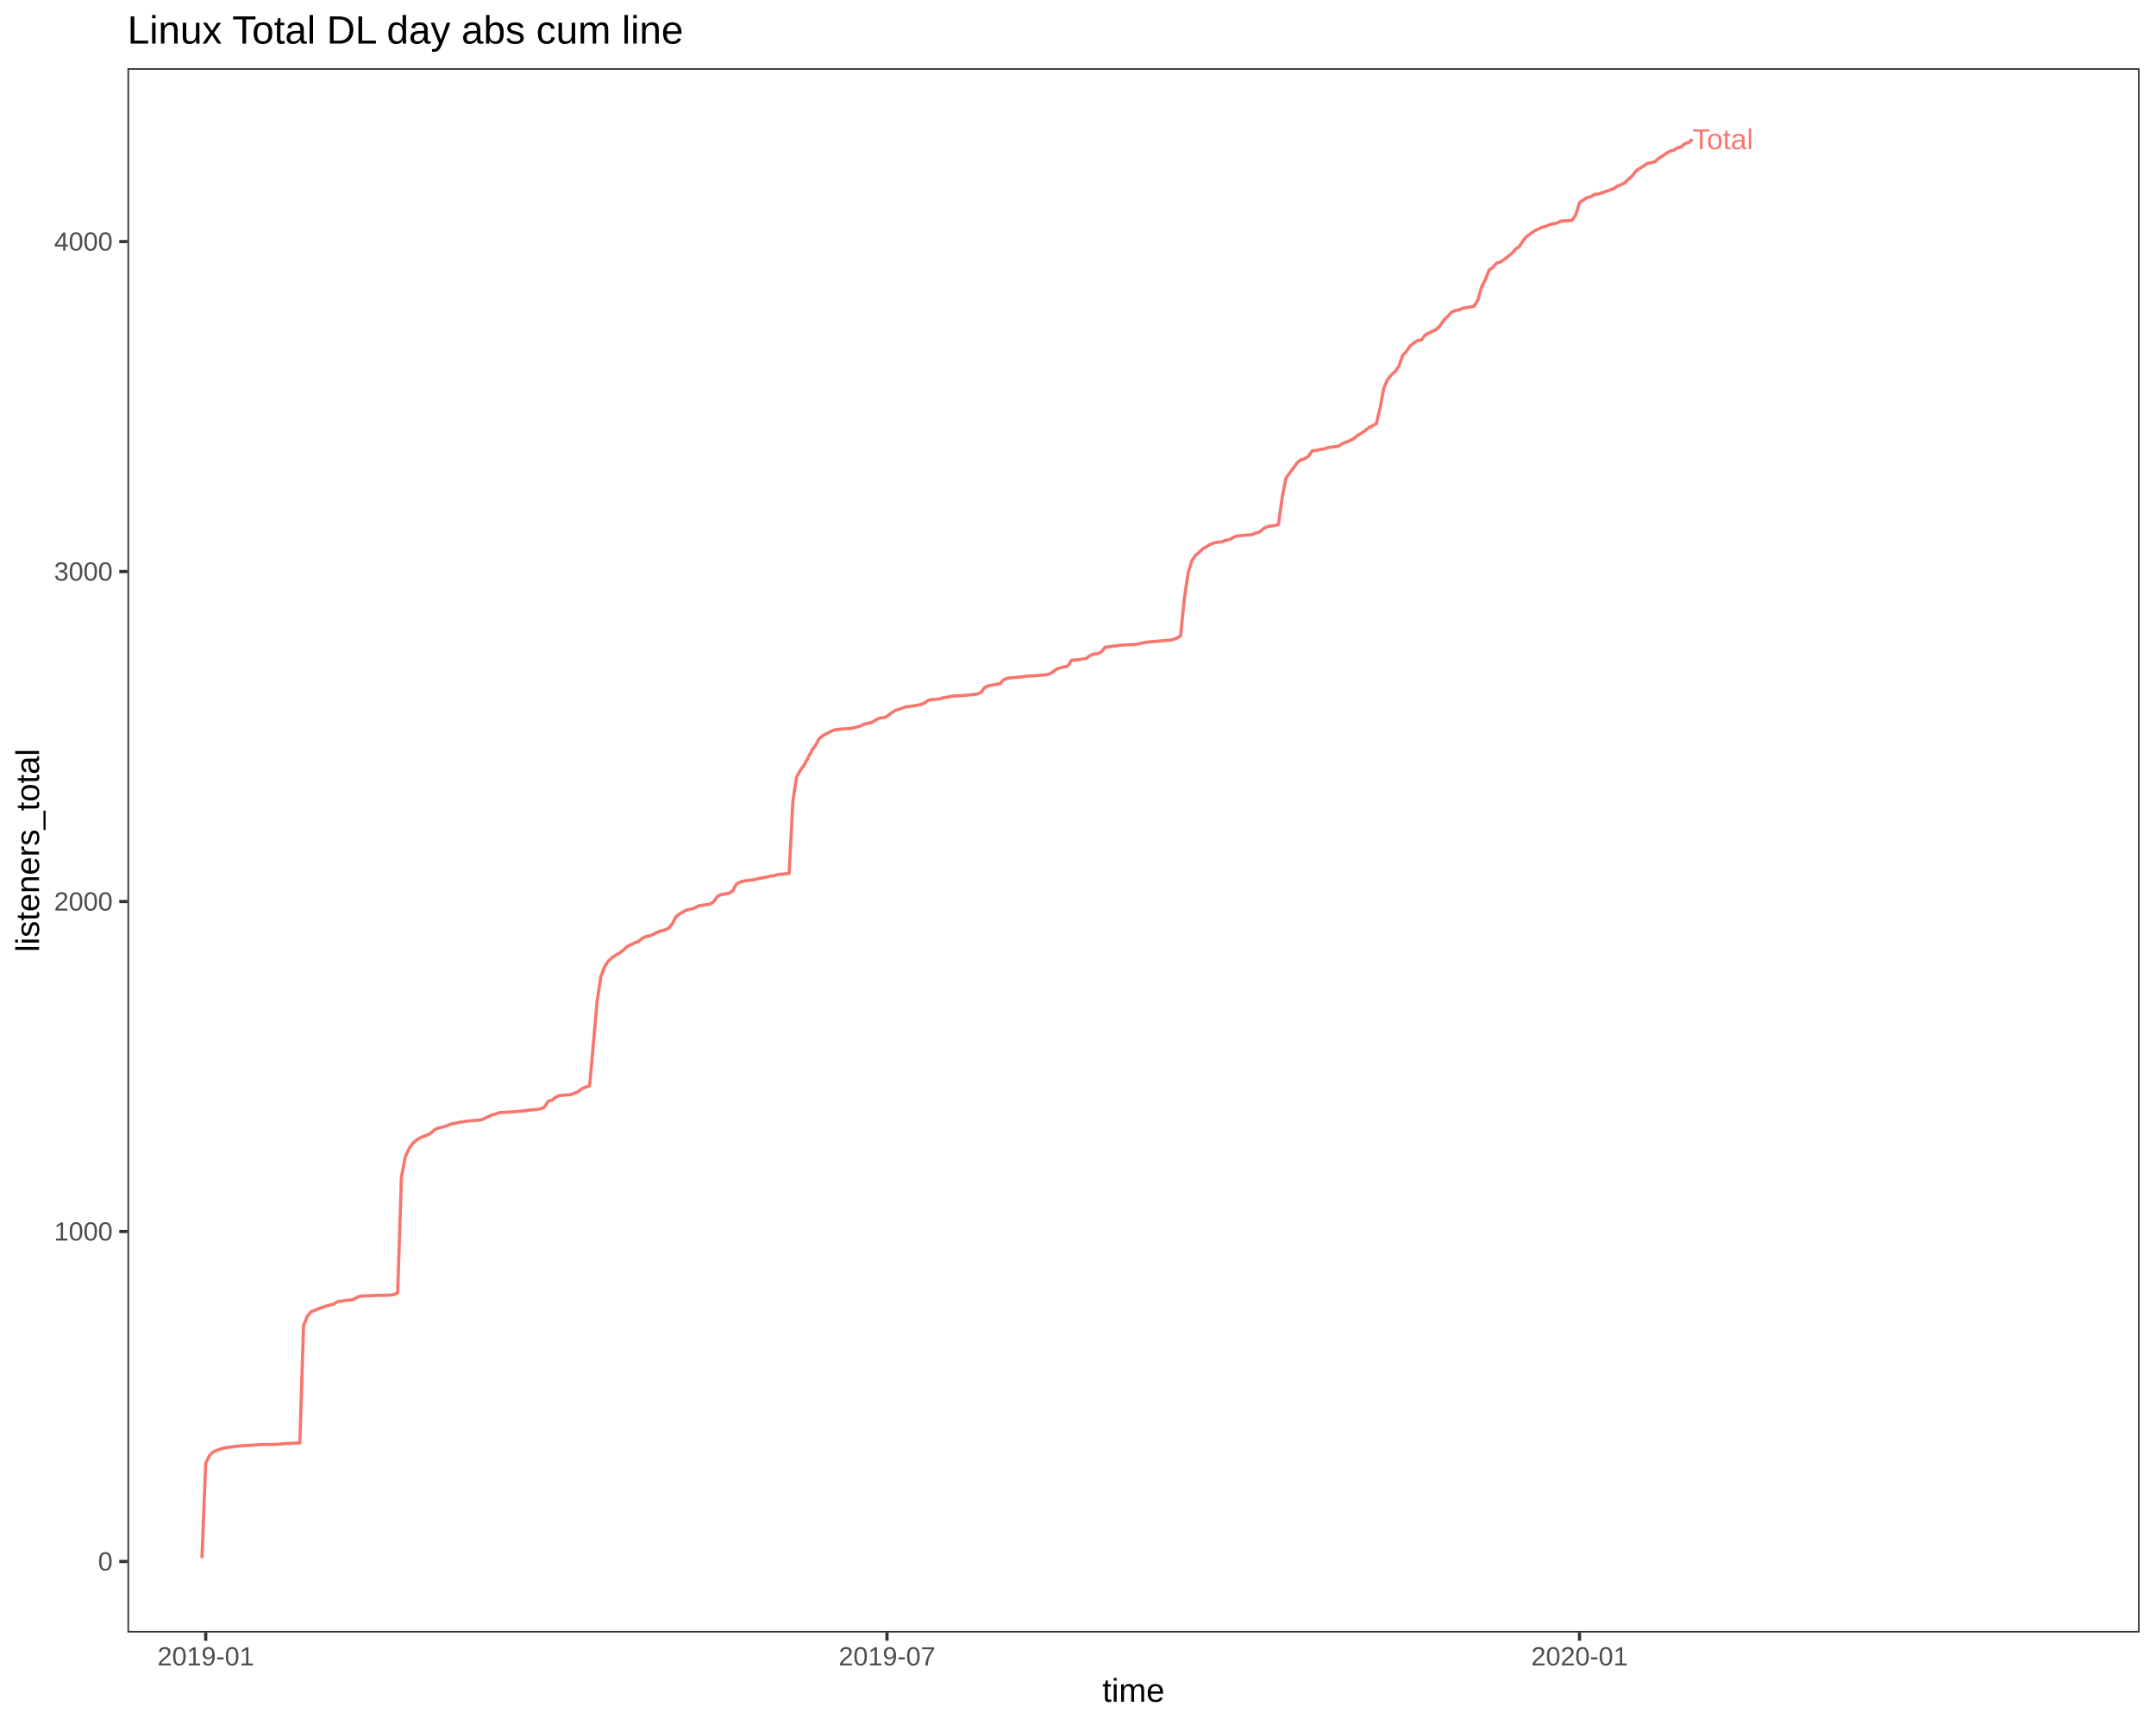
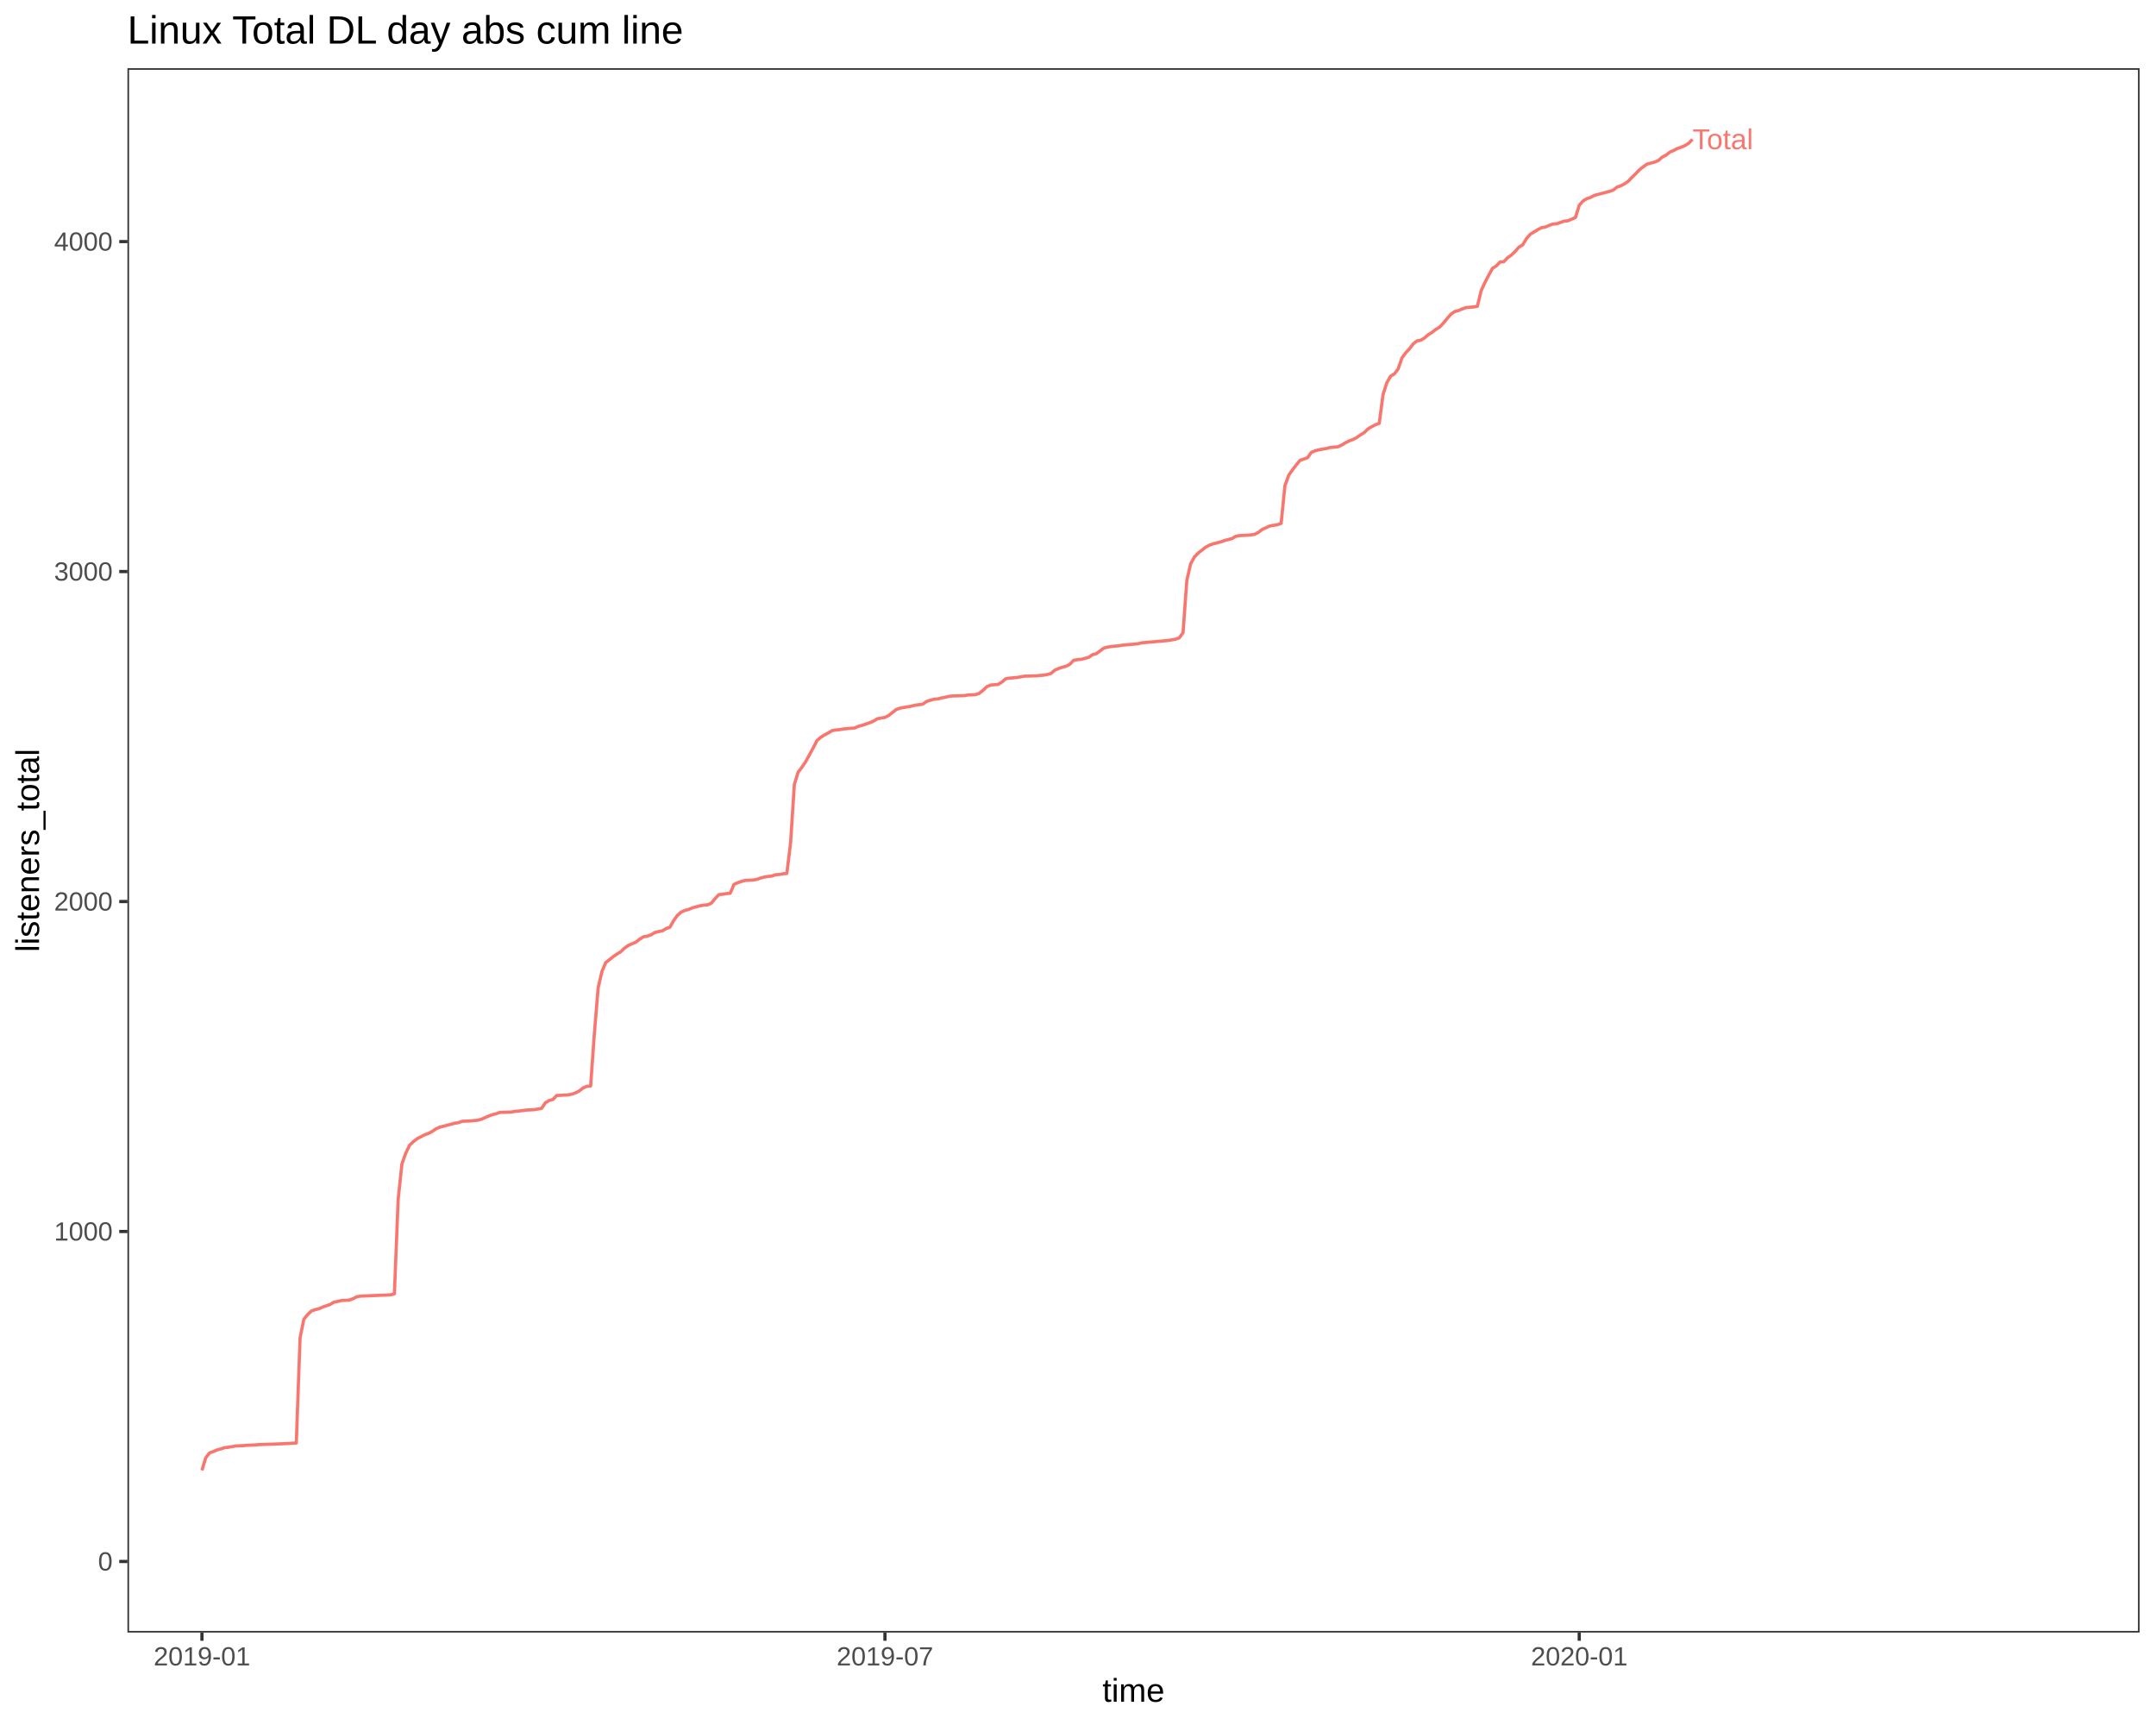
<svg xmlns="http://www.w3.org/2000/svg" viewBox="0 0 720.00 576.00">
  <defs>
    <style type="text/css">
    line, polyline, polygon, path, rect, circle {
      fill: none;
      stroke: #000000;
      stroke-linecap: round;
      stroke-linejoin: round;
      stroke-miterlimit: 10.00;
    }
  </style>
  </defs>
  <rect width="100%" height="100%" style="stroke: none; fill: #FFFFFF;" />
  <rect x="0.00" y="0.00" width="720.00" height="576.00" style="stroke-width: 1.07; stroke: #FFFFFF; fill: #FFFFFF;" />
  <defs>
    <clipPath id="cpNDIuNTZ8NzE0LjUyfDU0NS4xM3wyMi43Nw==">
      <rect x="42.56" y="22.77" width="671.96" height="522.36" />
    </clipPath>
  </defs>
  <rect x="42.56" y="22.77" width="671.96" height="522.36" style="stroke-width: 1.07; stroke: none; fill: #FFFFFF;" clip-path="url(#cpNDIuNTZ8NzE0LjUyfDU0NS4xM3wyMi43Nw==)" />
-   <polyline points="67.44,520.29 68.70,488.55 69.96,486.02 71.22,484.81 72.47,484.26 73.73,483.82 74.99,483.49 76.24,483.26 77.50,483.15 78.76,482.93 80.01,482.82 81.27,482.71 83.78,482.60 85.04,482.49 86.30,482.38 92.58,482.27 93.84,482.16 95.10,482.05 100.13,481.83 101.38,442.61 102.64,439.52 103.90,437.98 105.15,437.54 106.41,436.99 108.92,436.11 110.18,435.78 111.44,435.45 112.69,434.68 113.95,434.46 115.21,434.24 116.47,434.13 117.72,434.01 118.98,433.35 120.24,432.80 122.75,432.69 125.26,432.58 130.29,432.47 131.55,432.25 132.81,431.70 134.06,393.03 135.32,386.42 136.58,383.55 137.83,381.79 139.09,380.69 140.35,379.92 141.60,379.37 142.86,378.93 144.12,378.15 145.38,377.05 146.63,376.61 147.89,376.28 149.15,375.95 150.40,375.40 152.92,374.85 154.17,374.63 155.43,374.41 156.69,374.30 159.20,374.08 160.46,373.97 161.72,373.53 162.97,372.87 164.23,372.31 165.49,371.98 166.74,371.54 168.00,371.43 171.77,371.21 173.03,371.10 174.28,370.99 175.54,370.88 176.80,370.66 179.31,370.44 180.57,370.22 181.83,369.67 183.08,367.69 184.34,367.36 185.60,366.36 186.85,365.81 190.63,365.48 191.88,365.04 193.14,364.49 194.40,363.50 195.65,362.95 196.91,362.62 199.42,334.19 200.68,326.04 201.94,322.73 203.19,320.86 204.45,319.76 205.71,318.88 206.97,318.22 208.22,317.23 209.48,316.01 210.74,315.46 211.99,314.80 213.25,314.36 214.51,313.26 215.76,312.71 217.02,312.49 218.28,311.94 219.54,311.28 220.79,310.83 222.05,310.50 223.31,309.95 224.56,308.41 225.82,305.99 227.08,305.11 228.33,304.33 229.59,303.78 230.85,303.56 232.10,303.12 233.36,302.46 234.62,302.24 237.13,301.91 238.39,301.03 239.65,299.27 240.90,298.71 242.16,298.49 243.42,298.27 244.67,297.50 245.93,295.19 247.19,294.53 248.44,294.20 249.70,293.98 250.96,293.87 252.22,293.65 253.47,293.32 254.73,293.10 255.99,292.88 257.24,292.54 258.50,292.43 259.76,291.99 261.01,291.88 262.27,291.77 263.53,291.66 264.79,267.42 266.04,259.38 267.30,257.18 268.56,255.41 269.81,253.10 271.07,250.68 272.33,248.91 273.58,246.60 274.84,245.61 276.10,244.95 277.35,244.29 278.61,243.74 281.13,243.41 283.64,243.29 284.90,243.07 286.15,242.74 287.41,242.41 288.67,241.75 289.92,241.53 291.18,241.20 292.44,240.43 293.69,239.77 294.95,239.66 296.21,239.22 297.47,238.23 298.72,237.35 299.98,236.90 301.24,236.46 302.49,236.02 303.75,235.91 305.01,235.69 306.26,235.47 307.52,235.25 308.78,234.70 310.04,233.82 311.29,233.60 312.55,233.49 313.81,233.38 315.06,232.94 316.32,232.83 317.58,232.50 318.83,232.39 321.35,232.28 322.60,232.17 323.86,232.06 326.38,231.73 327.63,231.18 328.89,229.52 330.15,228.97 331.40,228.75 333.92,228.31 335.17,226.99 336.43,226.44 338.94,226.22 341.46,226.00 342.72,225.78 345.23,225.67 346.49,225.56 347.74,225.45 349.00,225.34 350.26,225.12 351.51,224.45 352.77,223.46 354.03,223.02 355.29,222.69 356.54,222.47 357.80,220.49 359.06,220.38 360.31,220.27 361.57,220.05 362.83,219.83 364.08,218.84 365.34,218.39 366.60,218.28 367.85,217.62 369.11,216.08 370.37,215.97 371.63,215.75 372.88,215.64 374.14,215.42 379.17,215.20 380.42,214.98 381.68,214.65 382.94,214.43 385.45,214.21 390.48,213.77 391.74,213.55 392.99,213.11 394.25,212.33 395.51,199.88 396.76,191.40 398.02,187.21 399.28,185.45 400.54,184.35 401.79,183.14 403.05,182.48 404.31,181.70 405.56,181.26 406.82,181.04 408.08,180.93 409.33,180.38 410.59,180.16 411.85,179.50 413.10,178.95 414.36,178.84 416.88,178.62 418.13,178.51 419.39,177.96 420.65,177.63 421.90,176.53 423.16,175.87 424.42,175.64 425.67,175.53 426.93,175.09 428.19,166.17 429.45,159.67 430.70,157.91 431.96,156.25 433.22,154.49 434.47,153.50 435.73,153.17 436.99,152.29 438.24,150.52 439.50,150.41 440.76,150.08 442.01,149.97 443.27,149.53 444.53,149.31 447.04,148.98 448.30,148.10 449.56,147.66 450.81,147.11 452.07,146.45 453.33,145.46 454.58,144.68 455.84,143.80 457.10,142.81 458.35,142.15 459.61,141.49 460.87,136.31 462.13,129.59 463.38,126.73 464.64,125.18 465.90,124.08 467.15,122.32 468.41,118.68 469.67,117.36 470.92,115.49 472.18,114.50 473.44,113.72 474.70,113.50 475.95,111.85 477.21,111.19 478.47,110.53 479.72,109.98 480.98,108.66 482.24,106.78 483.49,105.68 484.75,104.25 486.01,103.70 487.26,103.48 488.52,102.93 489.78,102.71 491.04,102.49 492.29,102.27 493.55,100.17 494.81,95.77 496.06,93.34 497.32,90.15 498.58,89.26 499.83,87.83 501.09,87.50 502.35,86.62 503.60,85.63 504.86,84.64 506.12,83.20 507.38,82.32 508.63,80.34 509.89,78.91 511.15,78.03 512.40,77.14 513.66,76.48 514.92,75.93 516.17,75.60 517.43,75.05 518.69,74.72 519.95,74.50 521.20,73.84 522.46,73.73 524.97,73.62 526.23,71.75 527.49,67.67 528.74,66.79 530.00,66.02 531.26,65.69 532.51,64.91 533.77,64.80 535.03,64.36 536.29,63.92 538.80,63.04 540.06,62.16 541.31,61.72 542.57,61.06 543.83,59.85 545.08,58.74 546.34,57.09 547.60,56.21 548.85,55.44 550.11,54.56 551.37,54.34 552.63,54.01 553.88,52.91 555.14,52.13 556.40,51.25 557.65,50.48 558.91,50.15 560.17,49.38 561.42,49.05 562.68,47.95 563.94,47.62 565.20,46.52 " style="stroke-width: 1.07; stroke: #F8766D; stroke-linecap: butt;" clip-path="url(#cpNDIuNTZ8NzE0LjUyfDU0NS4xM3wyMi43Nw==)" />
+   <polyline points="67.44,490.98 68.70,486.79 69.96,485.14 71.22,484.70 72.48,484.15 73.75,483.82 75.01,483.38 76.27,483.26 77.53,483.04 78.79,482.82 81.31,482.71 82.57,482.60 85.09,482.49 86.35,482.38 92.65,482.16 95.17,482.05 98.95,481.83 100.21,446.69 101.47,440.52 102.73,438.97 103.99,437.76 105.25,437.32 106.51,436.99 107.77,436.44 109.03,436.00 110.29,435.56 111.55,434.79 112.81,434.57 114.07,434.24 116.59,434.13 117.85,433.68 119.11,433.02 120.37,432.80 122.89,432.69 125.41,432.58 130.45,432.36 131.71,432.03 132.97,400.41 134.23,388.62 135.49,385.10 136.75,382.45 138.01,381.24 139.27,380.25 140.53,379.59 141.79,378.93 143.05,378.48 144.31,377.82 145.57,376.94 146.83,376.39 148.09,376.06 149.35,375.73 150.61,375.40 151.87,375.07 153.13,374.85 154.39,374.41 156.91,374.30 159.43,374.08 160.69,373.75 161.95,373.20 163.21,372.65 164.47,372.20 165.73,371.87 166.99,371.43 170.78,371.32 172.04,371.10 173.30,370.99 175.82,370.66 178.34,370.55 179.60,370.33 180.86,370.11 182.12,368.24 183.38,367.47 184.64,367.14 185.90,365.81 189.68,365.59 190.94,365.37 192.20,364.93 193.46,364.27 194.72,363.28 195.98,362.73 197.24,362.62 198.50,344.99 199.76,329.79 201.02,324.39 202.28,321.41 203.54,320.42 204.80,319.43 206.06,318.55 207.32,317.78 208.58,316.56 209.84,315.68 211.10,315.13 212.36,314.58 213.62,313.59 214.88,312.82 216.14,312.60 217.40,312.16 218.66,311.39 219.92,311.06 221.18,310.83 222.44,310.06 223.70,309.62 224.96,307.42 226.22,305.66 227.48,304.55 228.74,304.00 230.00,303.67 231.26,303.12 232.52,302.79 233.78,302.46 235.04,302.24 236.30,302.13 237.56,301.58 238.82,300.04 240.08,298.71 241.34,298.60 242.60,298.38 243.86,298.27 245.12,295.30 246.38,294.75 247.64,294.31 248.90,293.98 251.42,293.87 252.68,293.65 253.94,293.21 255.20,292.88 256.46,292.66 257.72,292.54 258.98,292.10 260.24,291.99 261.50,291.77 262.76,291.66 264.02,281.42 265.28,261.92 266.54,257.84 267.80,256.19 269.07,254.31 270.33,252.00 271.59,249.69 272.85,247.26 274.11,246.16 275.37,245.39 276.63,244.73 277.89,243.96 279.15,243.74 280.41,243.63 281.67,243.41 282.93,243.29 284.19,243.18 285.45,243.07 286.71,242.52 287.97,242.19 289.23,241.75 290.49,241.31 291.75,240.76 293.01,239.99 294.27,239.77 295.53,239.55 296.79,238.89 298.05,237.90 299.31,236.90 300.57,236.46 301.83,236.24 303.09,236.02 304.35,235.80 305.61,235.47 308.13,235.14 309.39,234.26 310.65,233.82 311.91,233.49 313.17,233.38 314.43,233.05 315.69,232.83 316.95,232.50 318.21,232.39 321.99,232.28 323.25,232.06 325.77,231.95 327.03,231.51 328.29,230.51 329.55,229.30 330.81,228.75 333.33,228.53 334.59,227.76 335.85,226.66 337.11,226.44 338.37,226.33 339.63,226.22 342.15,225.78 345.93,225.67 347.19,225.56 348.45,225.45 349.71,225.23 350.97,224.89 352.23,223.79 353.49,223.24 354.75,222.80 356.01,222.47 357.27,221.81 358.53,220.49 359.79,220.27 361.05,220.16 362.31,219.83 363.57,219.50 364.83,218.61 366.09,218.28 368.62,216.41 369.88,216.08 371.14,215.86 372.40,215.75 373.66,215.64 374.92,215.42 379.96,214.98 381.22,214.65 383.74,214.43 386.26,214.21 390.04,213.88 391.30,213.66 392.56,213.44 393.82,213.00 395.08,211.23 396.34,193.82 397.60,188.32 398.86,186.00 400.12,184.68 401.38,183.69 402.64,182.70 403.90,182.04 405.16,181.59 406.42,181.26 407.68,180.93 408.94,180.49 410.20,180.16 411.46,179.83 412.72,179.06 413.98,178.84 416.50,178.73 417.76,178.62 419.02,178.40 420.28,177.74 421.54,176.75 422.80,176.20 424.06,175.64 426.58,175.20 427.84,174.76 429.10,162.20 430.36,158.68 431.62,156.91 432.88,155.26 434.14,153.72 435.40,153.28 436.66,152.84 437.92,151.07 439.18,150.52 440.44,150.19 441.70,149.97 442.96,149.75 444.22,149.42 445.48,149.31 446.74,149.20 448.00,148.65 449.26,147.88 450.52,147.22 451.78,146.78 453.04,146.12 454.30,145.24 455.56,144.46 456.82,143.25 458.08,142.48 459.34,141.82 460.60,141.38 461.86,131.79 463.12,127.83 464.39,125.62 465.65,124.85 466.91,123.20 468.17,119.56 469.43,117.80 470.69,116.48 471.95,114.83 473.21,113.83 474.47,113.61 475.73,112.84 476.99,111.74 478.25,110.97 479.51,109.98 480.77,109.21 482.03,107.88 483.29,106.34 484.55,104.91 485.81,104.03 487.07,103.70 488.33,103.15 489.59,102.71 490.85,102.60 492.11,102.49 493.37,102.27 494.63,97.09 495.89,94.33 497.15,91.91 498.41,89.60 499.67,88.82 500.93,87.50 502.19,87.39 503.45,86.07 504.71,85.19 505.97,83.98 507.23,82.54 508.49,81.77 509.75,79.68 511.01,78.25 512.27,77.48 513.53,76.70 514.79,76.04 516.05,75.82 517.31,75.27 518.57,74.83 519.83,74.72 521.09,74.28 522.35,73.84 523.61,73.73 526.13,72.63 527.39,68.55 528.65,67.12 529.91,66.35 531.17,65.91 532.43,65.25 533.69,64.91 534.95,64.58 536.21,64.25 537.47,63.92 538.73,63.48 539.99,62.49 541.25,62.05 542.51,61.39 543.77,60.51 545.03,59.19 546.29,57.97 547.55,56.65 548.81,55.66 550.07,54.78 551.33,54.45 552.59,54.12 553.85,53.57 555.11,52.46 556.37,51.80 557.63,50.81 558.89,50.26 560.15,49.60 561.41,49.16 562.68,48.61 563.94,47.84 565.20,46.52 " style="stroke-width: 1.07; stroke: #F8766D; stroke-linecap: butt;" clip-path="url(#cpNDIuNTZ8NzE0LjUyfDU0NS4xM3wyMi43Nw==)" />
  <g clip-path="url(#cpNDIuNTZ8NzE0LjUyfDU0NS4xM3wyMi43Nw==)">
    <text x="565.20" y="49.81" style="font-size: 9.60px; fill: #F8766D; font-family: Liberation Sans;" textLength="20.25px" lengthAdjust="spacingAndGlyphs">Total</text>
  </g>
  <rect x="42.56" y="22.77" width="671.96" height="522.36" style="stroke-width: 1.07; stroke: #333333;" clip-path="url(#cpNDIuNTZ8NzE0LjUyfDU0NS4xM3wyMi43Nw==)" />
  <defs>
    <clipPath id="cpMC4wMHw3MjAuMDB8NTc2LjAwfDAuMDA=">
      <rect x="0.00" y="0.00" width="720.00" height="576.00" />
    </clipPath>
  </defs>
  <g clip-path="url(#cpMC4wMHw3MjAuMDB8NTc2LjAwfDAuMDA=)">
    <text x="32.73" y="524.41" style="font-size: 8.80px; fill: #4D4D4D; font-family: Liberation Sans;" textLength="4.89px" lengthAdjust="spacingAndGlyphs">0</text>
  </g>
  <g clip-path="url(#cpMC4wMHw3MjAuMDB8NTc2LjAwfDAuMDA=)">
    <text x="18.06" y="414.23" style="font-size: 8.80px; fill: #4D4D4D; font-family: Liberation Sans;" textLength="19.56px" lengthAdjust="spacingAndGlyphs">1000</text>
  </g>
  <g clip-path="url(#cpMC4wMHw3MjAuMDB8NTc2LjAwfDAuMDA=)">
    <text x="18.06" y="304.05" style="font-size: 8.80px; fill: #4D4D4D; font-family: Liberation Sans;" textLength="19.56px" lengthAdjust="spacingAndGlyphs">2000</text>
  </g>
  <g clip-path="url(#cpMC4wMHw3MjAuMDB8NTc2LjAwfDAuMDA=)">
    <text x="18.06" y="193.87" style="font-size: 8.80px; fill: #4D4D4D; font-family: Liberation Sans;" textLength="19.56px" lengthAdjust="spacingAndGlyphs">3000</text>
  </g>
  <g clip-path="url(#cpMC4wMHw3MjAuMDB8NTc2LjAwfDAuMDA=)">
    <text x="18.06" y="83.69" style="font-size: 8.80px; fill: #4D4D4D; font-family: Liberation Sans;" textLength="19.56px" lengthAdjust="spacingAndGlyphs">4000</text>
  </g>
  <polyline points="39.82,521.39 42.56,521.39 " style="stroke-width: 1.07; stroke: #333333; stroke-linecap: butt;" clip-path="url(#cpMC4wMHw3MjAuMDB8NTc2LjAwfDAuMDA=)" />
  <polyline points="39.82,411.21 42.56,411.21 " style="stroke-width: 1.07; stroke: #333333; stroke-linecap: butt;" clip-path="url(#cpMC4wMHw3MjAuMDB8NTc2LjAwfDAuMDA=)" />
  <polyline points="39.82,301.03 42.56,301.03 " style="stroke-width: 1.07; stroke: #333333; stroke-linecap: butt;" clip-path="url(#cpMC4wMHw3MjAuMDB8NTc2LjAwfDAuMDA=)" />
  <polyline points="39.82,190.85 42.56,190.85 " style="stroke-width: 1.07; stroke: #333333; stroke-linecap: butt;" clip-path="url(#cpMC4wMHw3MjAuMDB8NTc2LjAwfDAuMDA=)" />
  <polyline points="39.82,80.67 42.56,80.67 " style="stroke-width: 1.07; stroke: #333333; stroke-linecap: butt;" clip-path="url(#cpMC4wMHw3MjAuMDB8NTc2LjAwfDAuMDA=)" />
-   <polyline points="68.70,547.87 68.70,545.13 " style="stroke-width: 1.07; stroke: #333333; stroke-linecap: butt;" clip-path="url(#cpMC4wMHw3MjAuMDB8NTc2LjAwfDAuMDA=)" />
-   <polyline points="296.21,547.87 296.21,545.13 " style="stroke-width: 1.07; stroke: #333333; stroke-linecap: butt;" clip-path="url(#cpMC4wMHw3MjAuMDB8NTc2LjAwfDAuMDA=)" />
-   <polyline points="527.49,547.87 527.49,545.13 " style="stroke-width: 1.07; stroke: #333333; stroke-linecap: butt;" clip-path="url(#cpMC4wMHw3MjAuMDB8NTc2LjAwfDAuMDA=)" />
+   <polyline points="67.44,547.87 67.44,545.13 " style="stroke-width: 1.07; stroke: #333333; stroke-linecap: butt;" clip-path="url(#cpMC4wMHw3MjAuMDB8NTc2LjAwfDAuMDA=)" />
+   <polyline points="295.53,547.87 295.53,545.13 " style="stroke-width: 1.07; stroke: #333333; stroke-linecap: butt;" clip-path="url(#cpMC4wMHw3MjAuMDB8NTc2LjAwfDAuMDA=)" />
+   <polyline points="527.39,547.87 527.39,545.13 " style="stroke-width: 1.07; stroke: #333333; stroke-linecap: butt;" clip-path="url(#cpMC4wMHw3MjAuMDB8NTc2LjAwfDAuMDA=)" />
  <g clip-path="url(#cpMC4wMHw3MjAuMDB8NTc2LjAwfDAuMDA=)">
-     <text x="52.57" y="556.11" style="font-size: 8.80px; fill: #4D4D4D; font-family: Liberation Sans;" textLength="32.27px" lengthAdjust="spacingAndGlyphs">2019-01</text>
+     <text x="51.31" y="556.11" style="font-size: 8.80px; fill: #4D4D4D; font-family: Liberation Sans;" textLength="32.27px" lengthAdjust="spacingAndGlyphs">2019-01</text>
  </g>
  <g clip-path="url(#cpMC4wMHw3MjAuMDB8NTc2LjAwfDAuMDA=)">
-     <text x="280.08" y="556.11" style="font-size: 8.80px; fill: #4D4D4D; font-family: Liberation Sans;" textLength="32.27px" lengthAdjust="spacingAndGlyphs">2019-07</text>
+     <text x="279.39" y="556.11" style="font-size: 8.80px; fill: #4D4D4D; font-family: Liberation Sans;" textLength="32.27px" lengthAdjust="spacingAndGlyphs">2019-07</text>
  </g>
  <g clip-path="url(#cpMC4wMHw3MjAuMDB8NTc2LjAwfDAuMDA=)">
-     <text x="511.35" y="556.11" style="font-size: 8.80px; fill: #4D4D4D; font-family: Liberation Sans;" textLength="32.27px" lengthAdjust="spacingAndGlyphs">2020-01</text>
+     <text x="511.26" y="556.11" style="font-size: 8.80px; fill: #4D4D4D; font-family: Liberation Sans;" textLength="32.27px" lengthAdjust="spacingAndGlyphs">2020-01</text>
  </g>
  <g clip-path="url(#cpMC4wMHw3MjAuMDB8NTc2LjAwfDAuMDA=)">
    <text x="368.15" y="568.24" style="font-size: 11.00px; font-family: Liberation Sans;" textLength="20.78px" lengthAdjust="spacingAndGlyphs">time</text>
  </g>
  <g clip-path="url(#cpMC4wMHw3MjAuMDB8NTc2LjAwfDAuMDA=)">
    <text transform="translate(13.04,317.90) rotate(-90)" style="font-size: 11.00px; font-family: Liberation Sans;" textLength="67.91px" lengthAdjust="spacingAndGlyphs">listeners_total</text>
  </g>
  <g clip-path="url(#cpMC4wMHw3MjAuMDB8NTc2LjAwfDAuMDA=)">
    <text x="42.56" y="14.56" style="font-size: 13.20px; font-family: Liberation Sans;" textLength="185.38px" lengthAdjust="spacingAndGlyphs">Linux Total DL day abs cum line</text>
  </g>
</svg>
